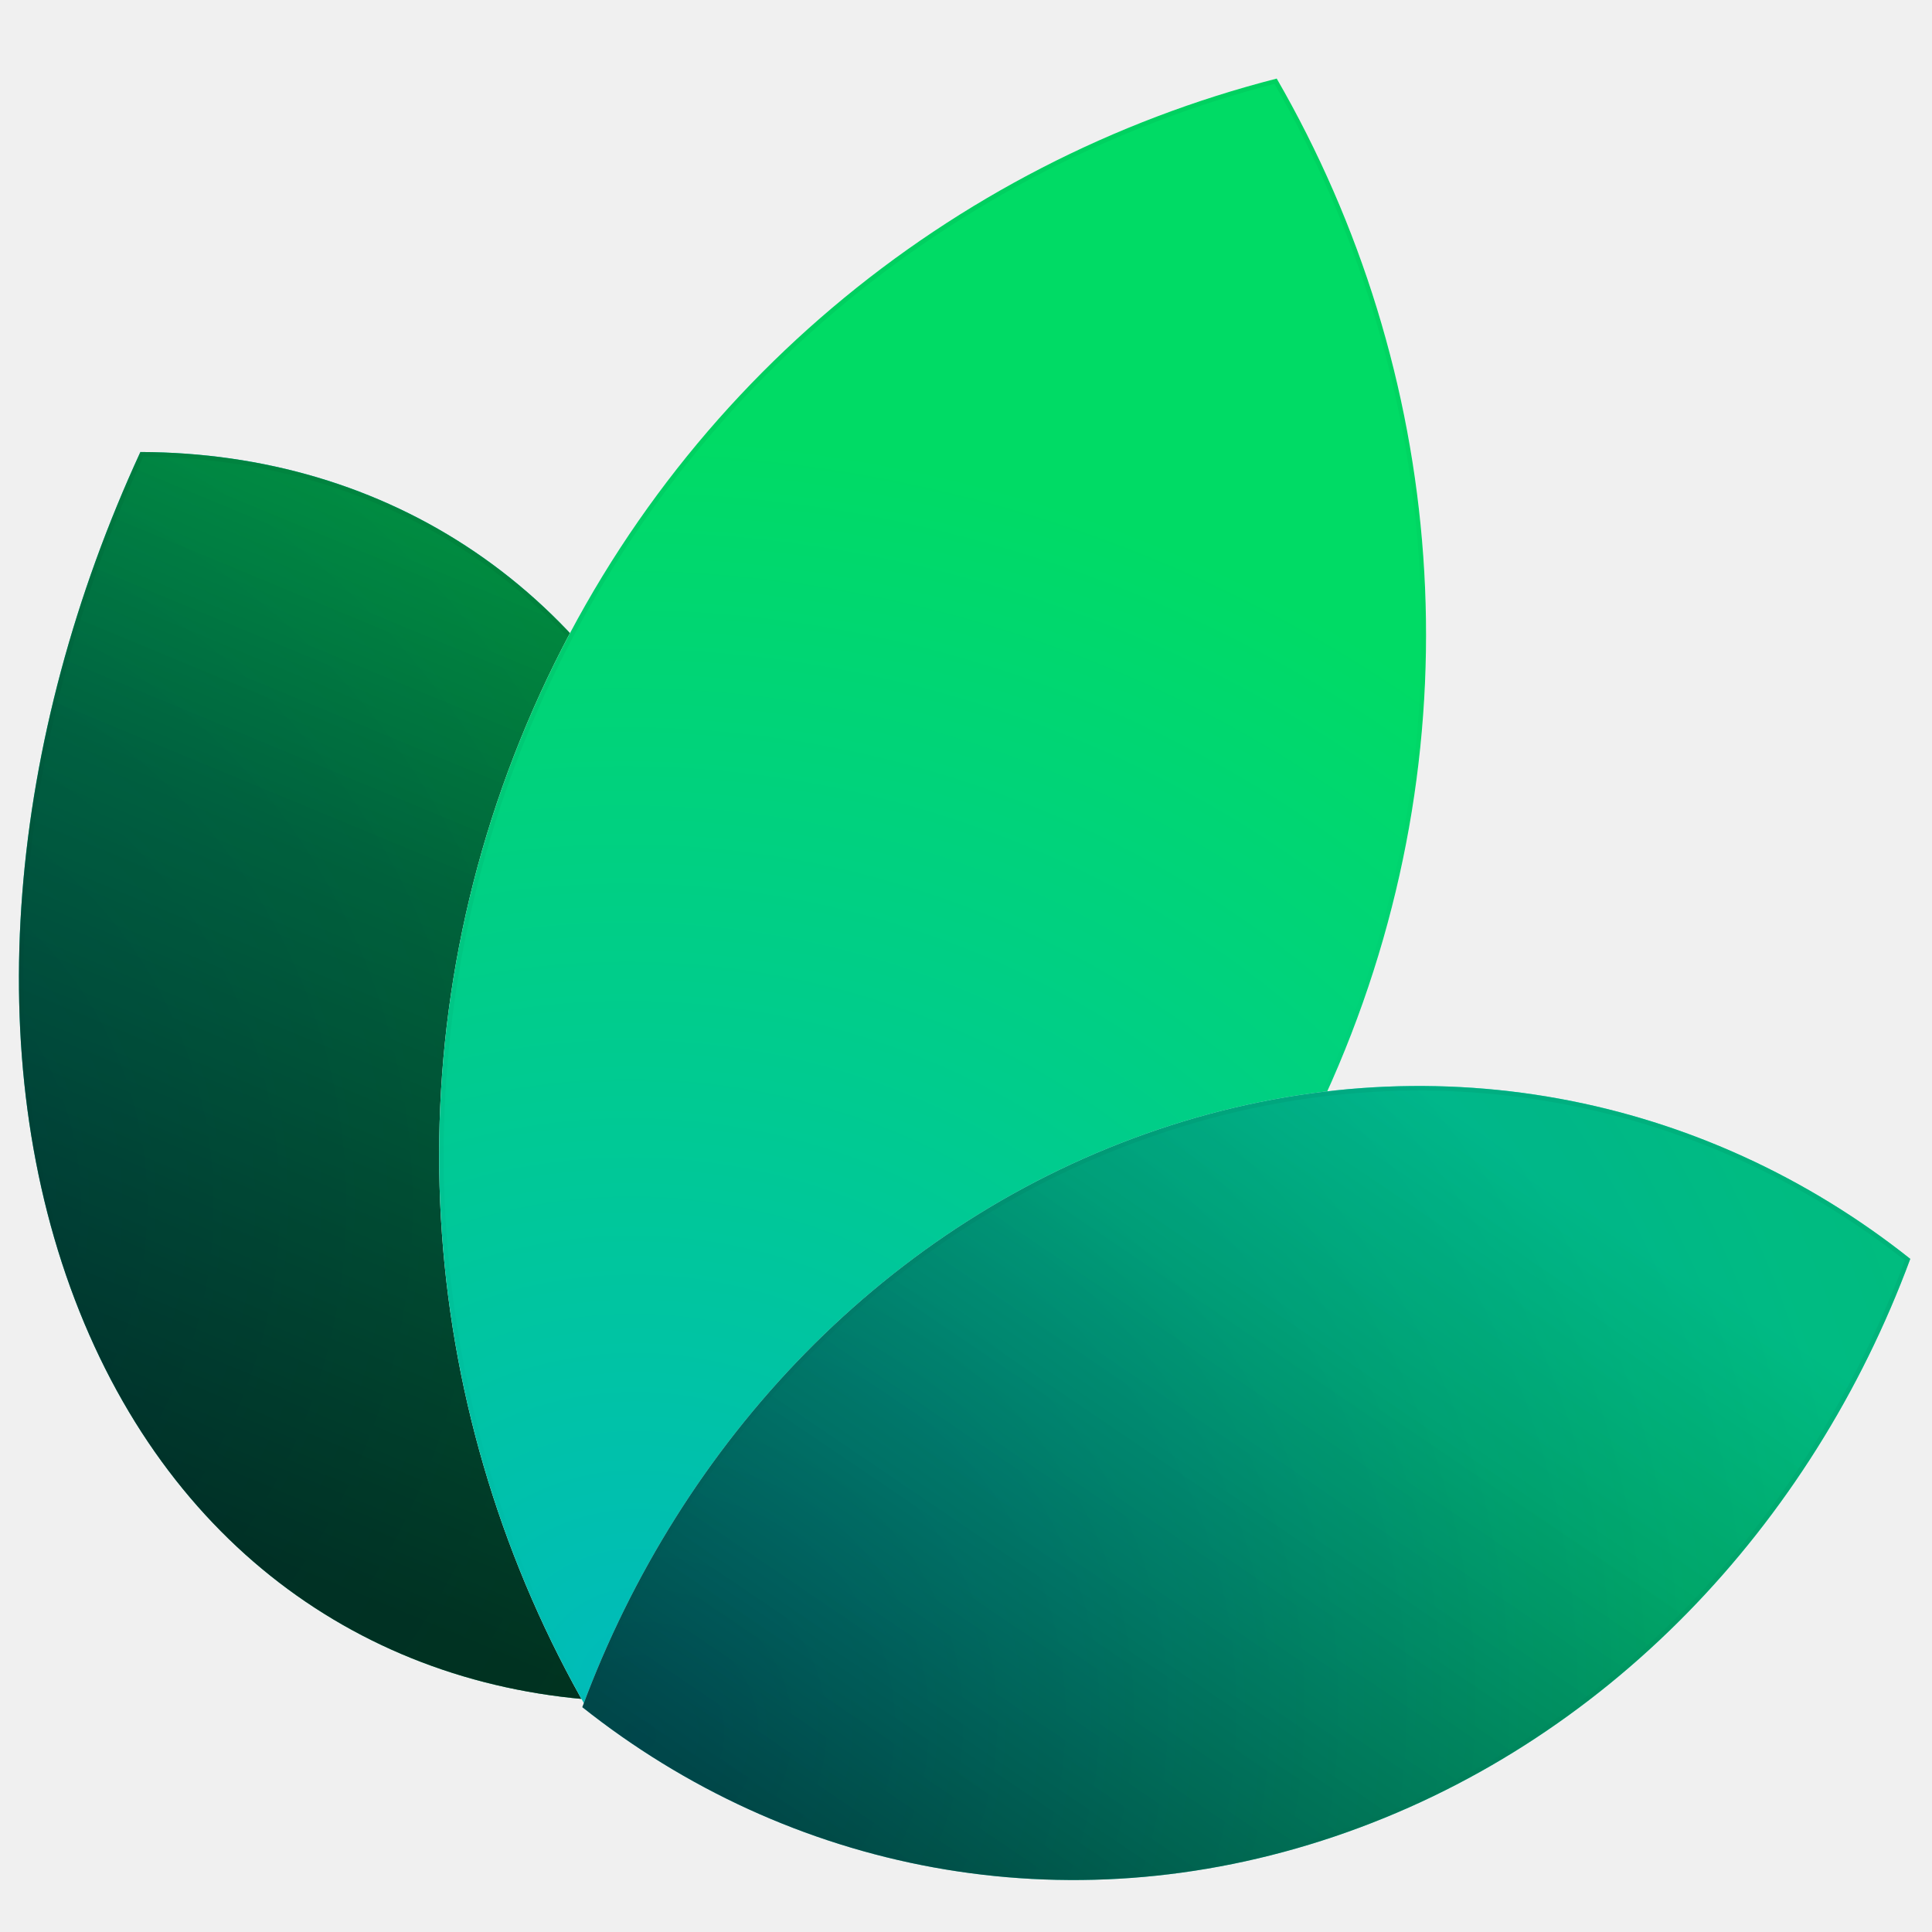
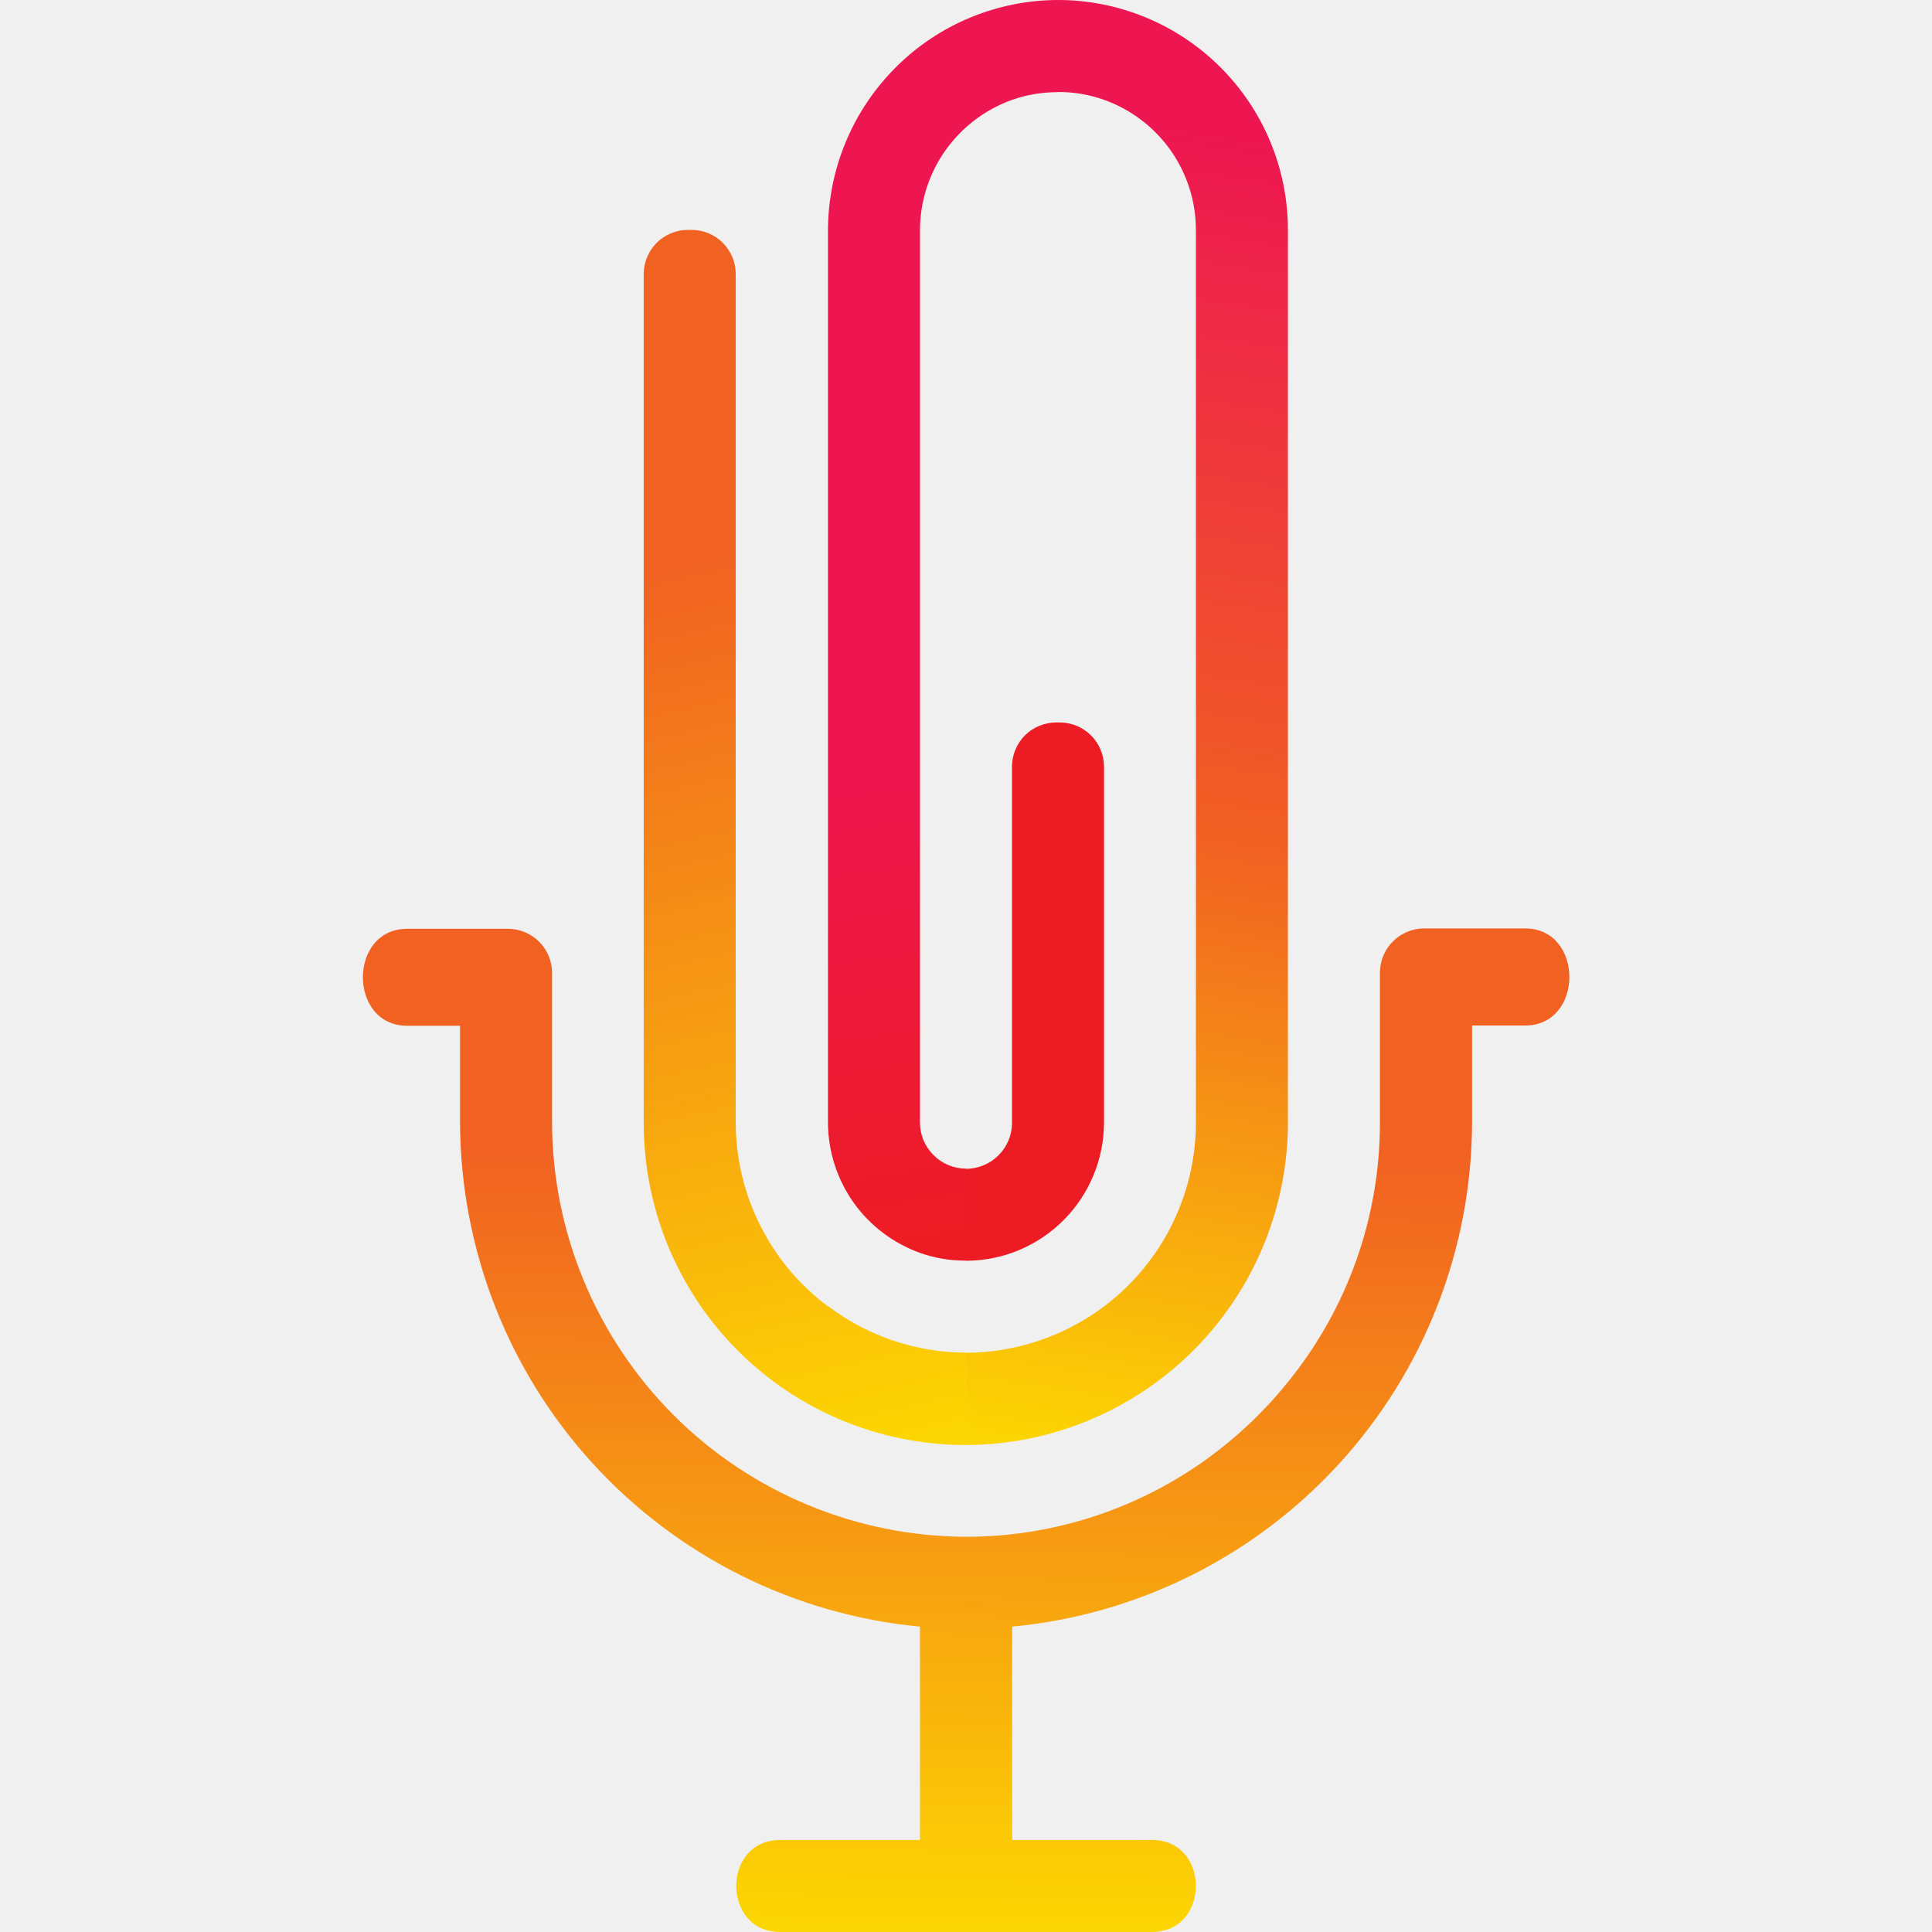
- <svg xmlns="http://www.w3.org/2000/svg" width="24" height="24" viewBox="0 0 24 24" fill="none">
-   <path d="M7.953 21.139C4.896 21.13 2.255 19.458 0.987 16.29C-0.28 13.121 0.109 9.163 1.744 5.615C4.801 5.624 7.442 7.296 8.71 10.465C9.977 13.633 9.588 17.591 7.953 21.139Z" fill="white" />
-   <path d="M7.953 21.139C4.896 21.13 2.255 19.458 0.987 16.29C-0.28 13.121 0.109 9.163 1.744 5.615C4.801 5.624 7.442 7.296 8.71 10.465C9.977 13.633 9.588 17.591 7.953 21.139Z" fill="url(#paint0_radial_101_2703)" />
-   <path d="M7.953 21.139C4.896 21.13 2.255 19.458 0.987 16.29C-0.28 13.121 0.109 9.163 1.744 5.615C4.801 5.624 7.442 7.296 8.71 10.465C9.977 13.633 9.588 17.591 7.953 21.139Z" fill="black" fill-opacity="0.5" style="mix-blend-mode:hard-light" />
-   <path d="M7.953 21.139C4.896 21.13 2.255 19.458 0.987 16.29C-0.28 13.121 0.109 9.163 1.744 5.615C4.801 5.624 7.442 7.296 8.71 10.465C9.977 13.633 9.588 17.591 7.953 21.139Z" fill="url(#paint1_linear_101_2703)" fill-opacity="0.5" style="mix-blend-mode:hard-light" />
-   <path d="M8.684 10.476C9.945 13.63 9.561 17.572 7.935 21.111C4.897 21.096 2.274 19.431 1.013 16.279C-0.248 13.124 0.136 9.182 1.762 5.643C4.8 5.659 7.423 7.324 8.684 10.476Z" stroke="url(#paint2_linear_101_2703)" stroke-opacity="0.05" stroke-width="0.056" />
-   <path d="M7.31 21.257C11.354 20.221 14.884 17.375 16.628 13.236C18.373 9.097 17.945 4.587 15.86 0.976C11.816 2.012 8.287 4.858 6.542 8.998C4.797 13.137 5.225 17.646 7.31 21.257Z" fill="white" />
-   <path d="M7.31 21.257C11.354 20.221 14.884 17.375 16.628 13.236C18.373 9.097 17.945 4.587 15.86 0.976C11.816 2.012 8.287 4.858 6.542 8.998C4.797 13.137 5.225 17.646 7.31 21.257Z" fill="url(#paint3_radial_101_2703)" />
-   <path d="M16.603 13.225C14.864 17.349 11.351 20.187 7.324 21.225C5.253 17.624 4.829 13.132 6.568 9.009C8.306 4.885 11.819 2.047 15.846 1.009C17.918 4.61 18.341 9.101 16.603 13.225Z" stroke="url(#paint4_linear_101_2703)" stroke-opacity="0.05" stroke-width="0.056" />
-   <path d="M7.234 21.207C9.789 23.237 13.21 23.951 16.577 22.814C19.944 21.677 22.506 18.945 23.73 15.638C21.175 13.608 17.754 12.894 14.387 14.031C11.02 15.168 8.458 17.901 7.234 21.207Z" fill="white" />
-   <path d="M7.234 21.207C9.789 23.237 13.21 23.951 16.577 22.814C19.944 21.677 22.506 18.945 23.73 15.638C21.175 13.608 17.754 12.894 14.387 14.031C11.02 15.168 8.458 17.901 7.234 21.207Z" fill="url(#paint5_radial_101_2703)" />
-   <path d="M7.234 21.207C9.789 23.237 13.21 23.951 16.577 22.814C19.944 21.677 22.506 18.945 23.73 15.638C21.175 13.608 17.754 12.894 14.387 14.031C11.02 15.168 8.458 17.901 7.234 21.207Z" fill="black" fill-opacity="0.2" style="mix-blend-mode:hard-light" />
-   <path d="M7.234 21.207C9.789 23.237 13.21 23.951 16.577 22.814C19.944 21.677 22.506 18.945 23.73 15.638C21.175 13.608 17.754 12.894 14.387 14.031C11.02 15.168 8.458 17.901 7.234 21.207Z" fill="url(#paint6_linear_101_2703)" fill-opacity="0.5" style="mix-blend-mode:hard-light" />
-   <path d="M16.568 22.787C13.218 23.918 9.814 23.212 7.267 21.198C8.492 17.907 11.044 15.189 14.396 14.058C17.747 12.927 21.15 13.633 23.697 15.648C22.472 18.938 19.92 21.656 16.568 22.787Z" stroke="url(#paint7_linear_101_2703)" stroke-opacity="0.05" stroke-width="0.056" />
+ <svg xmlns="http://www.w3.org/2000/svg" width="24" height="24" viewBox="0 0 16 16" fill="none">
+   <g clip-path="url(#clip0_26_82)">
+     <path fill-rule="evenodd" clip-rule="evenodd" d="M8 12.727C7.092 12.724 6.221 12.362 5.579 11.72C4.937 11.077 4.575 10.207 4.572 9.299V8.056C4.572 7.96 4.533 7.867 4.465 7.799C4.396 7.73 4.303 7.692 4.207 7.692H3.372C2.883 7.692 2.883 8.495 3.372 8.495H3.81V9.299C3.814 10.343 4.205 11.349 4.909 12.12C5.614 12.891 6.579 13.373 7.619 13.471V15.238H6.461C5.976 15.238 5.976 16 6.461 16H9.54C10.025 16 10.025 15.238 9.54 15.238H8.382V13.471C9.422 13.373 10.388 12.891 11.092 12.12C11.796 11.349 12.188 10.343 12.191 9.299V8.493H12.63C13.119 8.493 13.119 7.689 12.63 7.689H11.793C11.697 7.689 11.604 7.728 11.536 7.796C11.467 7.864 11.429 7.957 11.428 8.054V9.296C11.429 10.078 11.16 10.837 10.667 11.444C10.514 11.635 10.341 11.808 10.152 11.962C9.544 12.457 8.784 12.727 8 12.727Z" fill="url(#paint0_linear_26_82)" />
+     <path fill-rule="evenodd" clip-rule="evenodd" d="M6.857 10.819C6.621 10.643 6.428 10.413 6.296 10.149C6.163 9.885 6.094 9.594 6.093 9.299V2.269C6.093 2.172 6.054 2.08 5.986 2.011C5.918 1.943 5.825 1.904 5.728 1.904H5.696C5.599 1.904 5.507 1.943 5.438 2.011C5.37 2.08 5.331 2.172 5.331 2.269V9.299C5.331 9.649 5.399 9.996 5.533 10.32C5.667 10.644 5.864 10.939 6.112 11.187C6.36 11.435 6.654 11.631 6.978 11.765C7.302 11.899 7.649 11.967 8 11.967L8.064 11.588L8 11.202C7.587 11.201 7.186 11.066 6.857 10.816V10.819Z" fill="url(#paint1_linear_26_82)" />
+     <path fill-rule="evenodd" clip-rule="evenodd" d="M6.857 9.299C6.858 9.535 6.932 9.765 7.068 9.958C7.204 10.15 7.397 10.296 7.619 10.376C7.741 10.419 7.87 10.441 8 10.44L8.053 10.054L8 9.678C7.899 9.678 7.802 9.638 7.731 9.566C7.659 9.495 7.619 9.398 7.619 9.297V1.904C7.62 1.668 7.693 1.438 7.83 1.245C7.966 1.053 8.159 0.907 8.381 0.827C8.503 0.784 8.632 0.763 8.762 0.763V0C8.257 0.001 7.773 0.202 7.417 0.559C7.06 0.916 6.859 1.4 6.857 1.904V9.299Z" fill="url(#paint2_linear_26_82)" />
+     <path fill-rule="evenodd" clip-rule="evenodd" d="M8.381 9.299C8.381 9.4 8.341 9.496 8.269 9.568C8.198 9.639 8.101 9.679 8 9.68V10.441C8.303 10.441 8.593 10.32 8.807 10.106C9.021 9.892 9.142 9.601 9.143 9.299V6.348C9.142 6.251 9.104 6.158 9.035 6.09C8.967 6.022 8.874 5.984 8.778 5.983H8.746C8.649 5.984 8.556 6.022 8.488 6.09C8.42 6.159 8.381 6.251 8.381 6.348V9.299Z" fill="#ED1C24" />
+     <path fill-rule="evenodd" clip-rule="evenodd" d="M9.904 9.299C9.903 9.803 9.702 10.287 9.345 10.644C8.988 11 8.505 11.201 8 11.203V11.967C8.706 11.965 9.383 11.683 9.883 11.184C10.383 10.684 10.664 10.007 10.666 9.301V1.904C10.666 1.399 10.465 0.915 10.108 0.558C9.751 0.201 9.267 0 8.762 0L8.697 0.38L8.762 0.762C8.891 0.761 9.019 0.783 9.141 0.826C9.364 0.905 9.557 1.051 9.694 1.244C9.83 1.437 9.904 1.668 9.904 1.904V9.299Z" fill="url(#paint3_linear_26_82)" />
+   </g>
  <defs>
-     <radialGradient id="paint0_radial_101_2703" cx="0" cy="0" r="1" gradientUnits="userSpaceOnUse" gradientTransform="translate(-3.00503 15.023) rotate(-10.029) scale(17.9572 17.784)">
-       <stop stop-color="#00B0BB" />
-       <stop offset="1" stop-color="#00DB65" />
-     </radialGradient>
-     <linearGradient id="paint1_linear_101_2703" x1="7.39" y1="4.813" x2="1.63" y2="18.689" gradientUnits="userSpaceOnUse">
-       <stop stop-color="#18E299" />
-       <stop offset="1" />
+     <linearGradient id="paint0_linear_26_82" x1="7.983" y1="9.561" x2="7.909" y2="15.959" gradientUnits="userSpaceOnUse">
+       <stop stop-color="#F16122" />
+       <stop offset="1" stop-color="#FCD602" />
    </linearGradient>
-     <linearGradient id="paint2_linear_101_2703" x1="7.948" y1="8.016" x2="1.761" y2="18.746" gradientUnits="userSpaceOnUse">
-       <stop />
-       <stop offset="1" stop-opacity="0" />
+     <linearGradient id="paint1_linear_26_82" x1="7.094" y1="12.043" x2="5.438" y2="4.682" gradientUnits="userSpaceOnUse">
+       <stop stop-color="#FCD602" />
+       <stop offset="1" stop-color="#F16122" />
    </linearGradient>
-     <radialGradient id="paint3_radial_101_2703" cx="0" cy="0" r="1" gradientUnits="userSpaceOnUse" gradientTransform="translate(8.11404 20.8822) rotate(-75.7542) scale(21.6246 23.7772)">
-       <stop stop-color="#00BBBB" />
-       <stop offset="0.713" stop-color="#00DB65" />
-     </radialGradient>
-     <linearGradient id="paint4_linear_101_2703" x1="7.602" y1="5.871" x2="15.556" y2="16.372" gradientUnits="userSpaceOnUse">
-       <stop />
-       <stop offset="1" stop-opacity="0" />
+     <linearGradient id="paint2_linear_26_82" x1="8.558" y1="10.149" x2="8.004" y2="6.113" gradientUnits="userSpaceOnUse">
+       <stop stop-color="#ED1C24" />
+       <stop offset="1" stop-color="#ED1651" />
    </linearGradient>
-     <radialGradient id="paint5_radial_101_2703" cx="0" cy="0" r="1" gradientUnits="userSpaceOnUse" gradientTransform="translate(7.84537 21.5181) rotate(-20.3525) scale(18.5603 17.32)">
-       <stop stop-color="#00B0BB" />
-       <stop offset="1" stop-color="#00DB65" />
-     </radialGradient>
-     <linearGradient id="paint6_linear_101_2703" x1="16.808" y1="13.007" x2="10.041" y2="22.994" gradientUnits="userSpaceOnUse">
-       <stop stop-color="#00B1BC" />
-       <stop offset="1" />
+     <linearGradient id="paint3_linear_26_82" x1="10.258" y1="1.143" x2="8.612" y2="11.984" gradientUnits="userSpaceOnUse">
+       <stop stop-color="#ED1651" />
+       <stop offset="0.53" stop-color="#F16122" />
+       <stop offset="1" stop-color="#FCD602" />
    </linearGradient>
-     <linearGradient id="paint7_linear_101_2703" x1="16.808" y1="13.007" x2="14.169" y2="23.841" gradientUnits="userSpaceOnUse">
-       <stop />
-       <stop offset="1" stop-opacity="0" />
-     </linearGradient>
+     <clipPath id="clip0_26_82">
+       <rect width="16" height="16" fill="white" />
+     </clipPath>
  </defs>
</svg>
